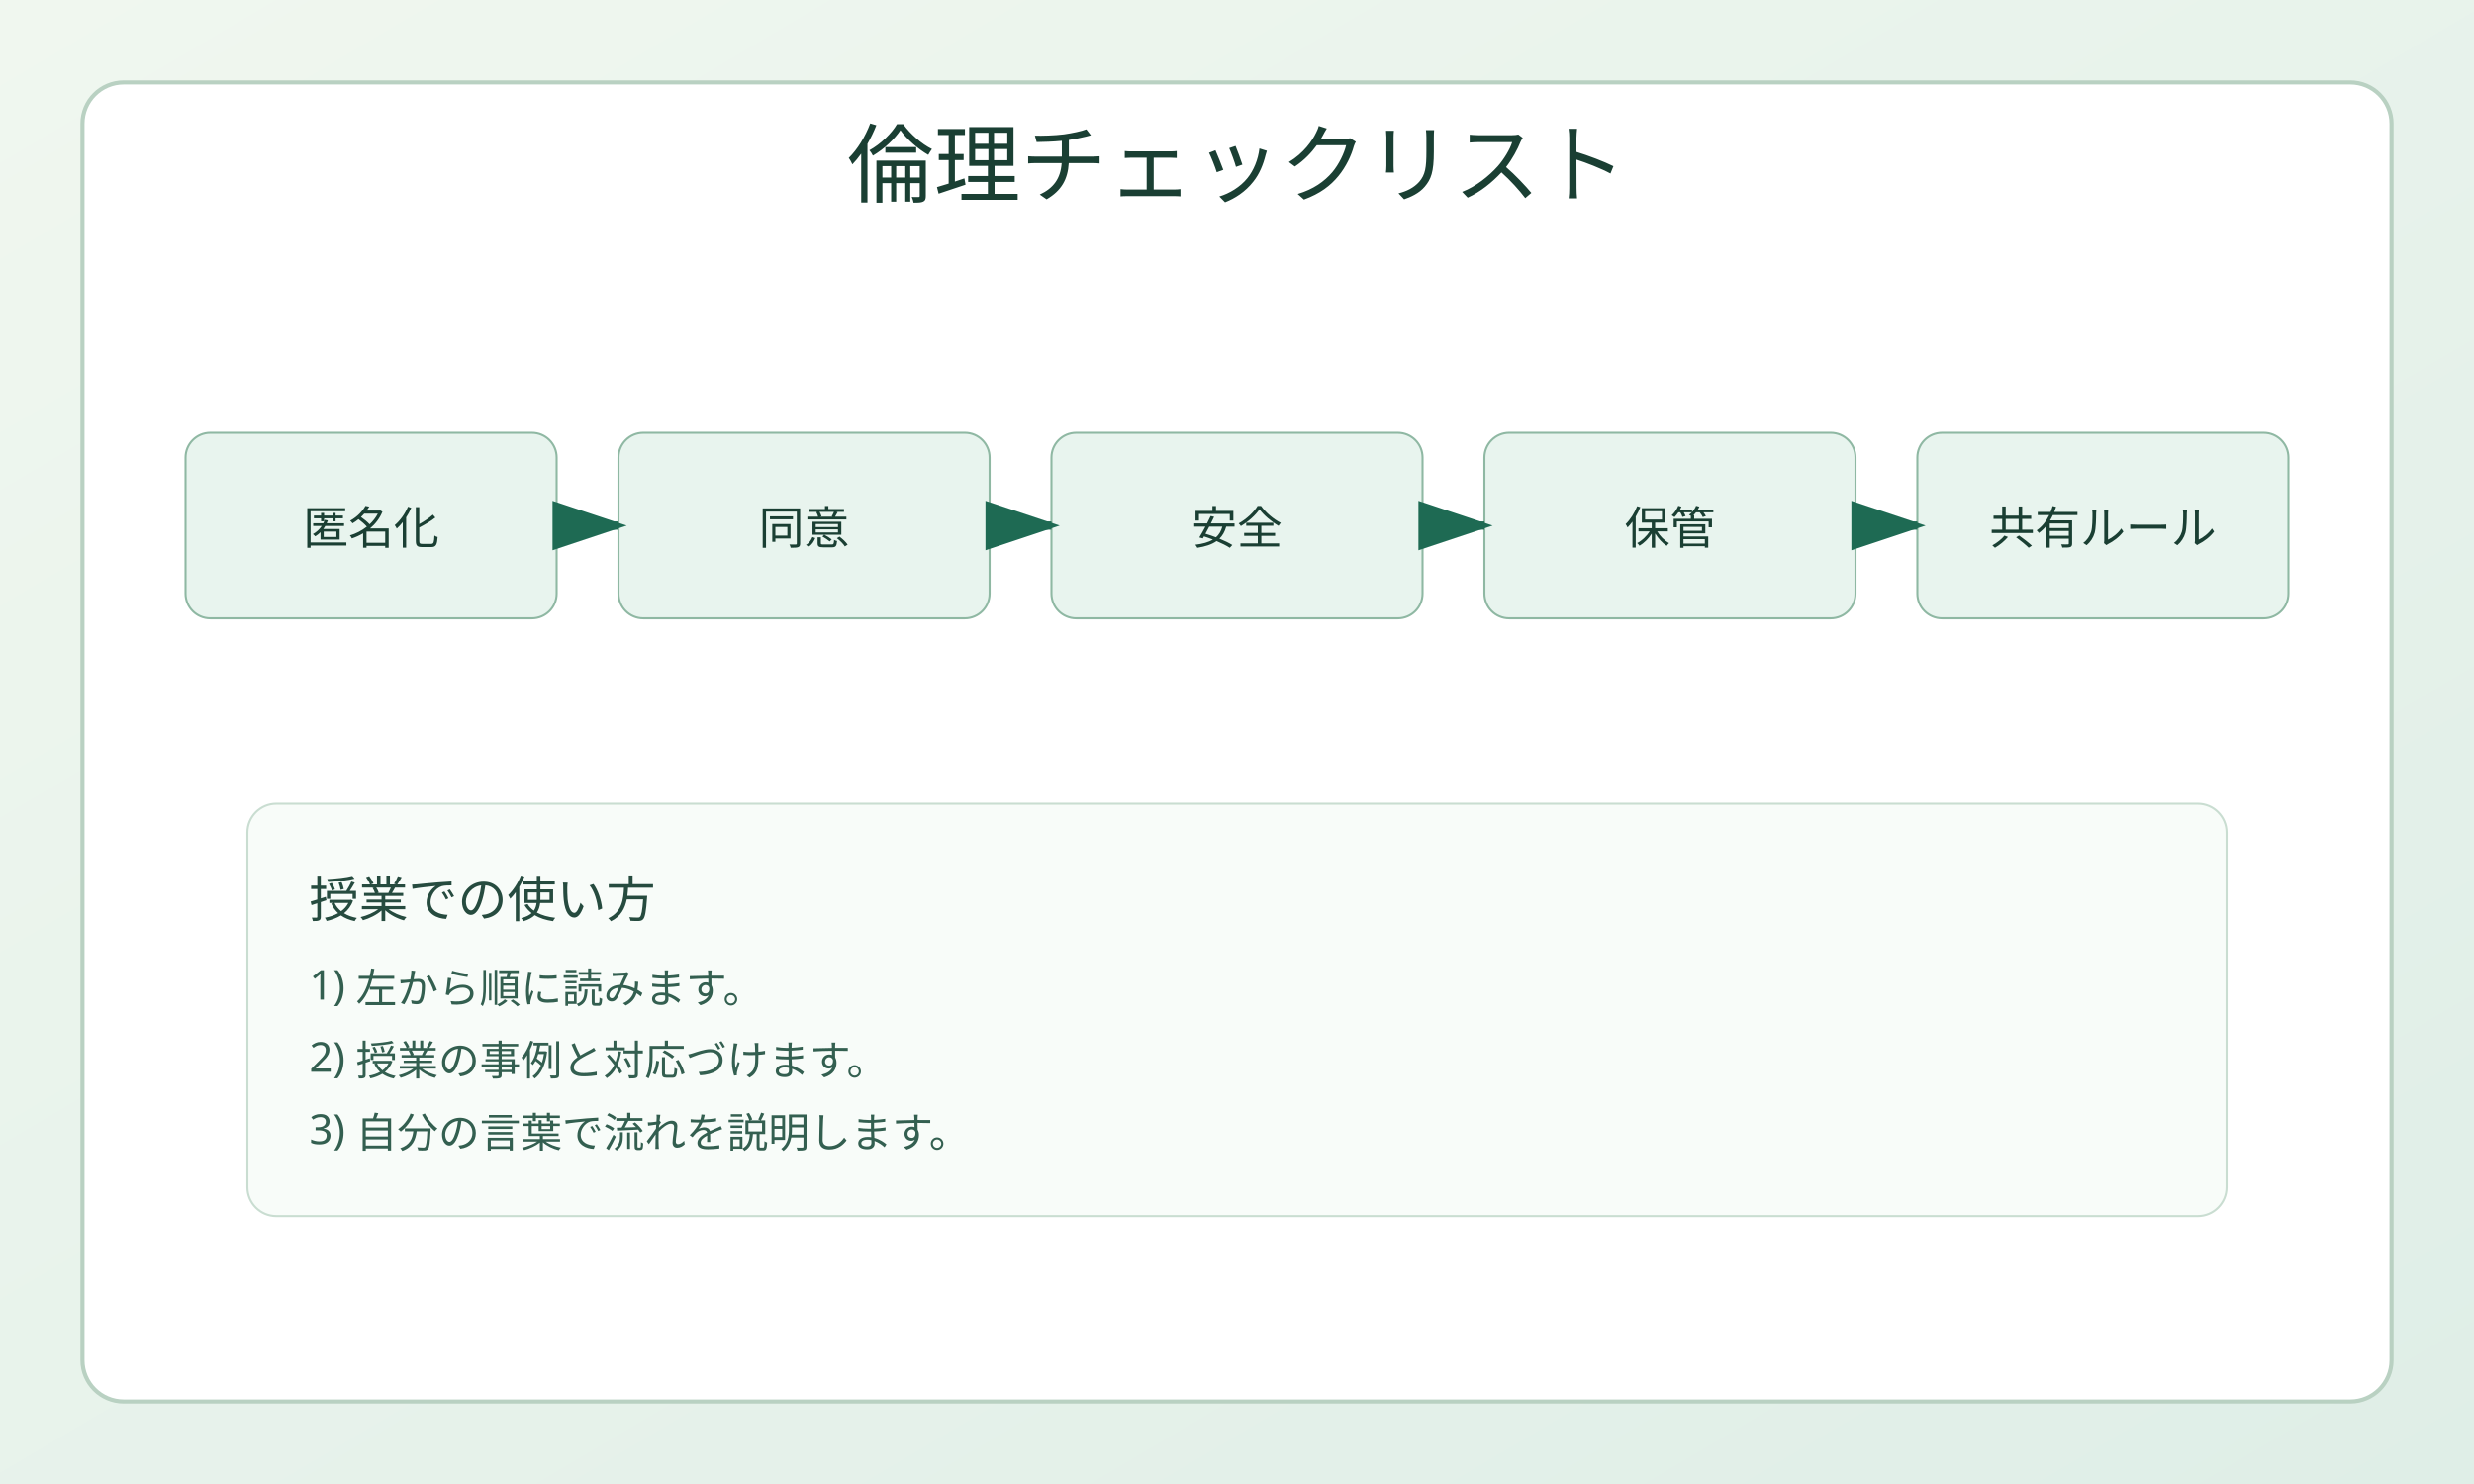
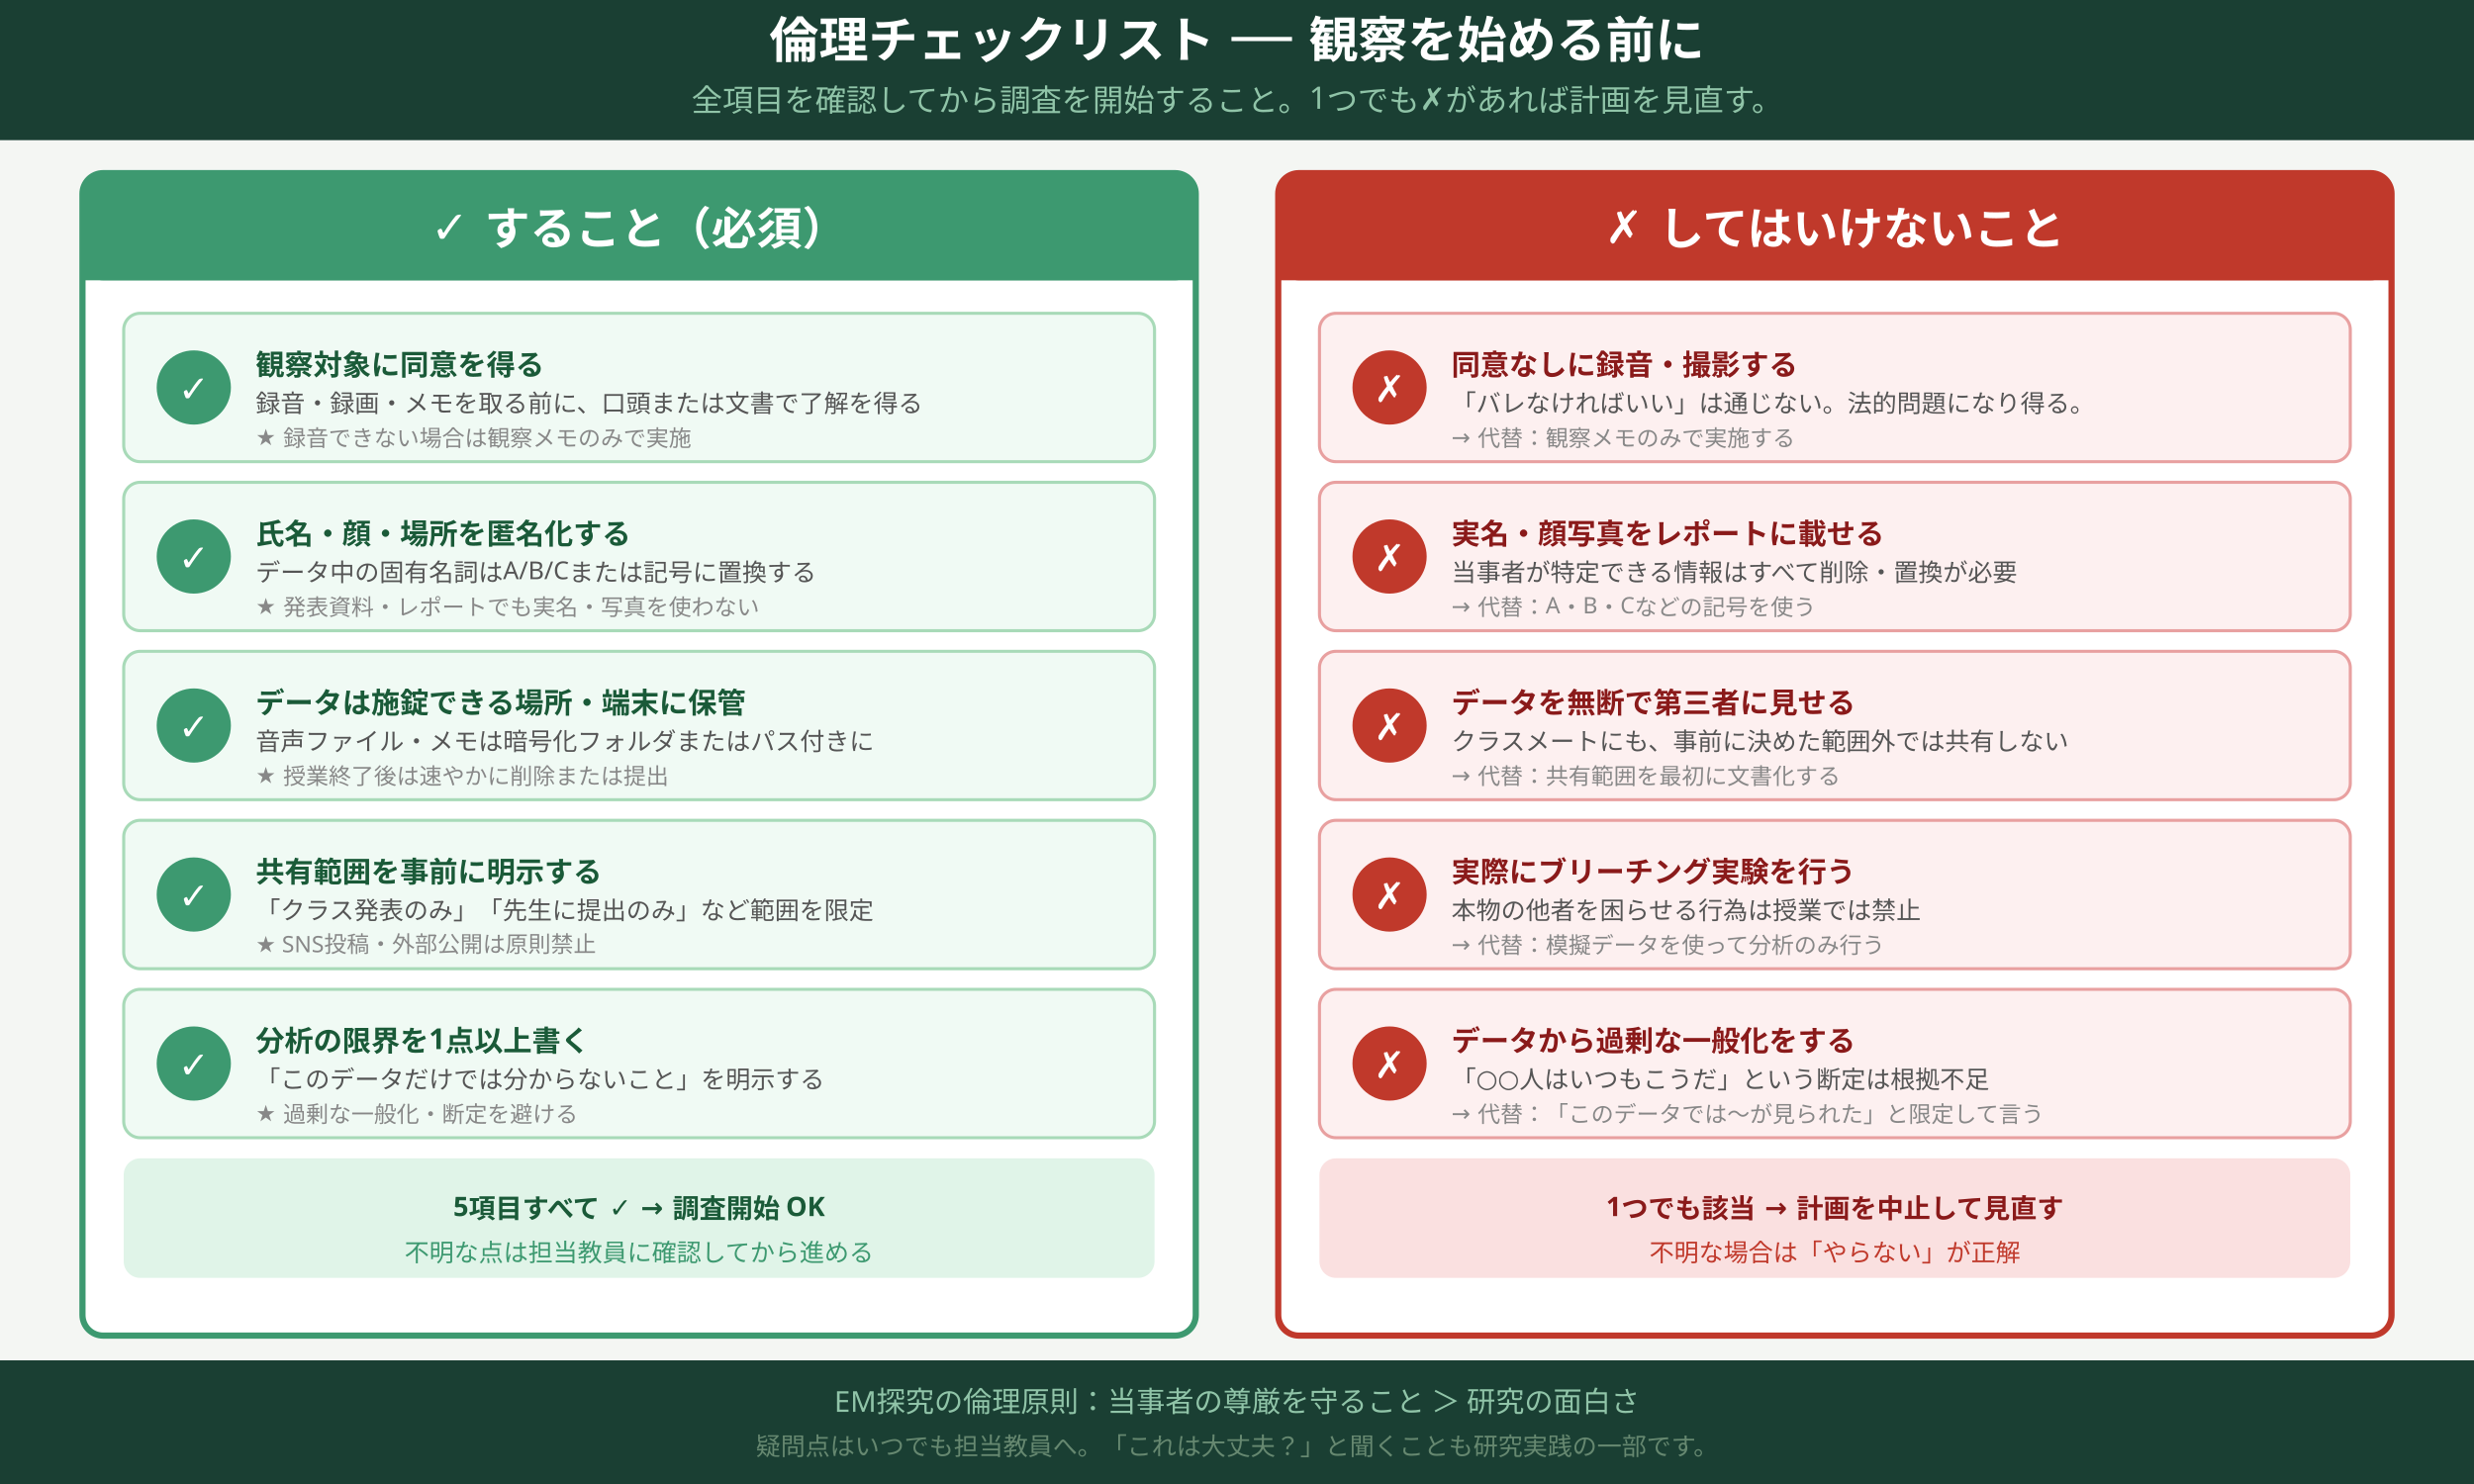
<svg xmlns="http://www.w3.org/2000/svg" width="1200" height="720" viewBox="0 0 1200 720" role="img" aria-labelledby="t d">
  <defs>
-     <linearGradient id="g" x1="0" y1="0" x2="1" y2="1">
-       <stop offset="0%" stop-color="#f0f7ef" />
-       <stop offset="100%" stop-color="#dfeee7" />
-     </linearGradient>
-     <marker id="arrow" markerWidth="10" markerHeight="10" refX="8" refY="3" orient="auto">
-       <path d="M0,0 L0,6 L9,3 z" fill="#1e6a53" />
-     </marker>
+     <style>text { font-family: 'Noto Sans JP','Hiragino Kaku Gothic ProN',Meiryo,sans-serif; }</style>
  </defs>
-   <rect x="0" y="0" width="1200" height="720" fill="url(#g)" />
-   <rect x="40" y="40" width="1120" height="640" rx="20" fill="#ffffff" stroke="#b9d1c2" stroke-width="2" />
-   <text x="600" y="95" text-anchor="middle" font-family="Verdana, sans-serif" font-size="42" fill="#1a3f33">倫理チェックリスト</text>
-   <rect x="90" y="210" width="180" height="90" rx="12" fill="#e8f4ee" stroke="#8fb8a3" />
-   <text x="180" y="264" text-anchor="middle" font-family="Verdana, sans-serif" font-size="22" fill="#1a3f33">匿名化</text>
-   <rect x="300" y="210" width="180" height="90" rx="12" fill="#e8f4ee" stroke="#8fb8a3" />
-   <text x="390" y="264" text-anchor="middle" font-family="Verdana, sans-serif" font-size="22" fill="#1a3f33">同意</text>
-   <rect x="510" y="210" width="180" height="90" rx="12" fill="#e8f4ee" stroke="#8fb8a3" />
-   <text x="600" y="264" text-anchor="middle" font-family="Verdana, sans-serif" font-size="22" fill="#1a3f33">安全</text>
-   <rect x="720" y="210" width="180" height="90" rx="12" fill="#e8f4ee" stroke="#8fb8a3" />
-   <text x="810" y="264" text-anchor="middle" font-family="Verdana, sans-serif" font-size="22" fill="#1a3f33">保管</text>
-   <rect x="930" y="210" width="180" height="90" rx="12" fill="#e8f4ee" stroke="#8fb8a3" />
-   <text x="1020" y="264" text-anchor="middle" font-family="Verdana, sans-serif" font-size="22" fill="#1a3f33">共有ルール</text>
-   <line x1="270" y1="255" x2="300" y2="255" stroke="#1e6a53" stroke-width="4" marker-end="url(#arrow)" />
-   <line x1="480" y1="255" x2="510" y2="255" stroke="#1e6a53" stroke-width="4" marker-end="url(#arrow)" />
-   <line x1="690" y1="255" x2="720" y2="255" stroke="#1e6a53" stroke-width="4" marker-end="url(#arrow)" />
-   <line x1="900" y1="255" x2="930" y2="255" stroke="#1e6a53" stroke-width="4" marker-end="url(#arrow)" />
-   <rect x="120" y="390" width="960" height="200" rx="14" fill="#f8fcf9" stroke="#c9ddd1" />
-   <text x="150" y="445" font-family="Verdana, sans-serif" font-size="24" fill="#264b3f">授業での使い方</text>
-   <text x="150" y="485" font-family="Verdana, sans-serif" font-size="20" fill="#335f50">1) 左から順に読みます。</text>
-   <text x="150" y="520" font-family="Verdana, sans-serif" font-size="20" fill="#335f50">2) 授業の事例と対応づけます。</text>
-   <text x="150" y="555" font-family="Verdana, sans-serif" font-size="20" fill="#335f50">3) 自分の言葉で流れを説明します。</text>
+   <rect width="1200" height="720" fill="#f4f6f3" />
+   <rect x="0" y="0" width="1200" height="68" fill="#1a3f33" />
+   <text x="600" y="28" text-anchor="middle" font-size="24" font-weight="bold" fill="#ffffff">倫理チェックリスト ── 観察を始める前に</text>
+   <text x="600" y="54" text-anchor="middle" font-size="15" fill="#90c4a8">全項目を確認してから調査を開始すること。1つでも✗があれば計画を見直す。</text>
+   <rect x="40" y="84" width="540" height="564" rx="10" fill="#ffffff" stroke="#3d9970" stroke-width="3" />
+   <rect x="40" y="84" width="540" height="52" rx="10" fill="#3d9970" />
+   <rect x="40" y="115" width="540" height="21" fill="#3d9970" />
+   <text x="310" y="118" text-anchor="middle" font-size="22" font-weight="bold" fill="#ffffff">✓ すること（必須）</text>
+   <rect x="60" y="152" width="500" height="72" rx="8" fill="#f0faf4" stroke="#a8dab8" stroke-width="1.5" />
+   <circle cx="94" cy="188" r="18" fill="#3d9970" />
+   <text x="94" y="195" text-anchor="middle" font-size="18" fill="#ffffff" font-weight="bold">✓</text>
+   <text x="124" y="182" font-size="14" font-weight="bold" fill="#1a5a38">観察対象に同意を得る</text>
+   <text x="124" y="200" font-size="12" fill="#555">録音・録画・メモを取る前に、口頭または文書で了解を得る</text>
+   <text x="124" y="216" font-size="11" fill="#888">★ 録音できない場合は観察メモのみで実施</text>
+   <rect x="60" y="234" width="500" height="72" rx="8" fill="#f0faf4" stroke="#a8dab8" stroke-width="1.5" />
+   <circle cx="94" cy="270" r="18" fill="#3d9970" />
+   <text x="94" y="277" text-anchor="middle" font-size="18" fill="#ffffff" font-weight="bold">✓</text>
+   <text x="124" y="264" font-size="14" font-weight="bold" fill="#1a5a38">氏名・顔・場所を匿名化する</text>
+   <text x="124" y="282" font-size="12" fill="#555">データ中の固有名詞はA/B/Cまたは記号に置換する</text>
+   <text x="124" y="298" font-size="11" fill="#888">★ 発表資料・レポートでも実名・写真を使わない</text>
+   <rect x="60" y="316" width="500" height="72" rx="8" fill="#f0faf4" stroke="#a8dab8" stroke-width="1.5" />
+   <circle cx="94" cy="352" r="18" fill="#3d9970" />
+   <text x="94" y="359" text-anchor="middle" font-size="18" fill="#ffffff" font-weight="bold">✓</text>
+   <text x="124" y="346" font-size="14" font-weight="bold" fill="#1a5a38">データは施錠できる場所・端末に保管</text>
+   <text x="124" y="364" font-size="12" fill="#555">音声ファイル・メモは暗号化フォルダまたはパス付きに</text>
+   <text x="124" y="380" font-size="11" fill="#888">★ 授業終了後は速やかに削除または提出</text>
+   <rect x="60" y="398" width="500" height="72" rx="8" fill="#f0faf4" stroke="#a8dab8" stroke-width="1.5" />
+   <circle cx="94" cy="434" r="18" fill="#3d9970" />
+   <text x="94" y="441" text-anchor="middle" font-size="18" fill="#ffffff" font-weight="bold">✓</text>
+   <text x="124" y="428" font-size="14" font-weight="bold" fill="#1a5a38">共有範囲を事前に明示する</text>
+   <text x="124" y="446" font-size="12" fill="#555">「クラス発表のみ」「先生に提出のみ」など範囲を限定</text>
+   <text x="124" y="462" font-size="11" fill="#888">★ SNS投稿・外部公開は原則禁止</text>
+   <rect x="60" y="480" width="500" height="72" rx="8" fill="#f0faf4" stroke="#a8dab8" stroke-width="1.5" />
+   <circle cx="94" cy="516" r="18" fill="#3d9970" />
+   <text x="94" y="523" text-anchor="middle" font-size="18" fill="#ffffff" font-weight="bold">✓</text>
+   <text x="124" y="510" font-size="14" font-weight="bold" fill="#1a5a38">分析の限界を1点以上書く</text>
+   <text x="124" y="528" font-size="12" fill="#555">「このデータだけでは分からないこと」を明示する</text>
+   <text x="124" y="544" font-size="11" fill="#888">★ 過剰な一般化・断定を避ける</text>
+   <rect x="60" y="562" width="500" height="58" rx="8" fill="#e0f4e8" />
+   <text x="310" y="590" text-anchor="middle" font-size="13" fill="#1a5a38" font-weight="bold">5項目すべて ✓ → 調査開始 OK</text>
+   <text x="310" y="612" text-anchor="middle" font-size="12" fill="#3d9970">不明な点は担当教員に確認してから進める</text>
+   <rect x="620" y="84" width="540" height="564" rx="10" fill="#ffffff" stroke="#c0392b" stroke-width="3" />
+   <rect x="620" y="84" width="540" height="52" rx="10" fill="#c0392b" />
+   <rect x="620" y="115" width="540" height="21" fill="#c0392b" />
+   <text x="890" y="118" text-anchor="middle" font-size="22" font-weight="bold" fill="#ffffff">✗ してはいけないこと</text>
+   <rect x="640" y="152" width="500" height="72" rx="8" fill="#fdf0f0" stroke="#e8a0a0" stroke-width="1.5" />
+   <circle cx="674" cy="188" r="18" fill="#c0392b" />
+   <text x="674" y="195" text-anchor="middle" font-size="18" fill="#ffffff" font-weight="bold">✗</text>
+   <text x="704" y="182" font-size="14" font-weight="bold" fill="#8a1a1a">同意なしに録音・撮影する</text>
+   <text x="704" y="200" font-size="12" fill="#555">「バレなければいい」は通じない。法的問題になり得る。</text>
+   <text x="704" y="216" font-size="11" fill="#888">→ 代替：観察メモのみで実施する</text>
+   <rect x="640" y="234" width="500" height="72" rx="8" fill="#fdf0f0" stroke="#e8a0a0" stroke-width="1.5" />
+   <circle cx="674" cy="270" r="18" fill="#c0392b" />
+   <text x="674" y="277" text-anchor="middle" font-size="18" fill="#ffffff" font-weight="bold">✗</text>
+   <text x="704" y="264" font-size="14" font-weight="bold" fill="#8a1a1a">実名・顔写真をレポートに載せる</text>
+   <text x="704" y="282" font-size="12" fill="#555">当事者が特定できる情報はすべて削除・置換が必要</text>
+   <text x="704" y="298" font-size="11" fill="#888">→ 代替：A・B・Cなどの記号を使う</text>
+   <rect x="640" y="316" width="500" height="72" rx="8" fill="#fdf0f0" stroke="#e8a0a0" stroke-width="1.5" />
+   <circle cx="674" cy="352" r="18" fill="#c0392b" />
+   <text x="674" y="359" text-anchor="middle" font-size="18" fill="#ffffff" font-weight="bold">✗</text>
+   <text x="704" y="346" font-size="14" font-weight="bold" fill="#8a1a1a">データを無断で第三者に見せる</text>
+   <text x="704" y="364" font-size="12" fill="#555">クラスメートにも、事前に決めた範囲外では共有しない</text>
+   <text x="704" y="380" font-size="11" fill="#888">→ 代替：共有範囲を最初に文書化する</text>
+   <rect x="640" y="398" width="500" height="72" rx="8" fill="#fdf0f0" stroke="#e8a0a0" stroke-width="1.5" />
+   <circle cx="674" cy="434" r="18" fill="#c0392b" />
+   <text x="674" y="441" text-anchor="middle" font-size="18" fill="#ffffff" font-weight="bold">✗</text>
+   <text x="704" y="428" font-size="14" font-weight="bold" fill="#8a1a1a">実際にブリーチング実験を行う</text>
+   <text x="704" y="446" font-size="12" fill="#555">本物の他者を困らせる行為は授業では禁止</text>
+   <text x="704" y="462" font-size="11" fill="#888">→ 代替：模擬データを使って分析のみ行う</text>
+   <rect x="640" y="480" width="500" height="72" rx="8" fill="#fdf0f0" stroke="#e8a0a0" stroke-width="1.5" />
+   <circle cx="674" cy="516" r="18" fill="#c0392b" />
+   <text x="674" y="523" text-anchor="middle" font-size="18" fill="#ffffff" font-weight="bold">✗</text>
+   <text x="704" y="510" font-size="14" font-weight="bold" fill="#8a1a1a">データから過剰な一般化をする</text>
+   <text x="704" y="528" font-size="12" fill="#555">「○○人はいつもこうだ」という断定は根拠不足</text>
+   <text x="704" y="544" font-size="11" fill="#888">→ 代替：「このデータでは〜が見られた」と限定して言う</text>
+   <rect x="640" y="562" width="500" height="58" rx="8" fill="#fae0e0" />
+   <text x="890" y="590" text-anchor="middle" font-size="13" fill="#8a1a1a" font-weight="bold">1つでも該当 → 計画を中止して見直す</text>
+   <text x="890" y="612" text-anchor="middle" font-size="12" fill="#c0392b">不明な場合は「やらない」が正解</text>
+   <rect x="0" y="660" width="1200" height="60" fill="#1a3f33" />
+   <text x="600" y="685" text-anchor="middle" font-size="14" fill="#90c4a8">EM探究の倫理原則：当事者の尊厳を守ること ＞ 研究の面白さ</text>
+   <text x="600" y="706" text-anchor="middle" font-size="12" fill="#668870">疑問点はいつでも担当教員へ。「これは大丈夫？」と聞くことも研究実践の一部です。</text>
</svg>
